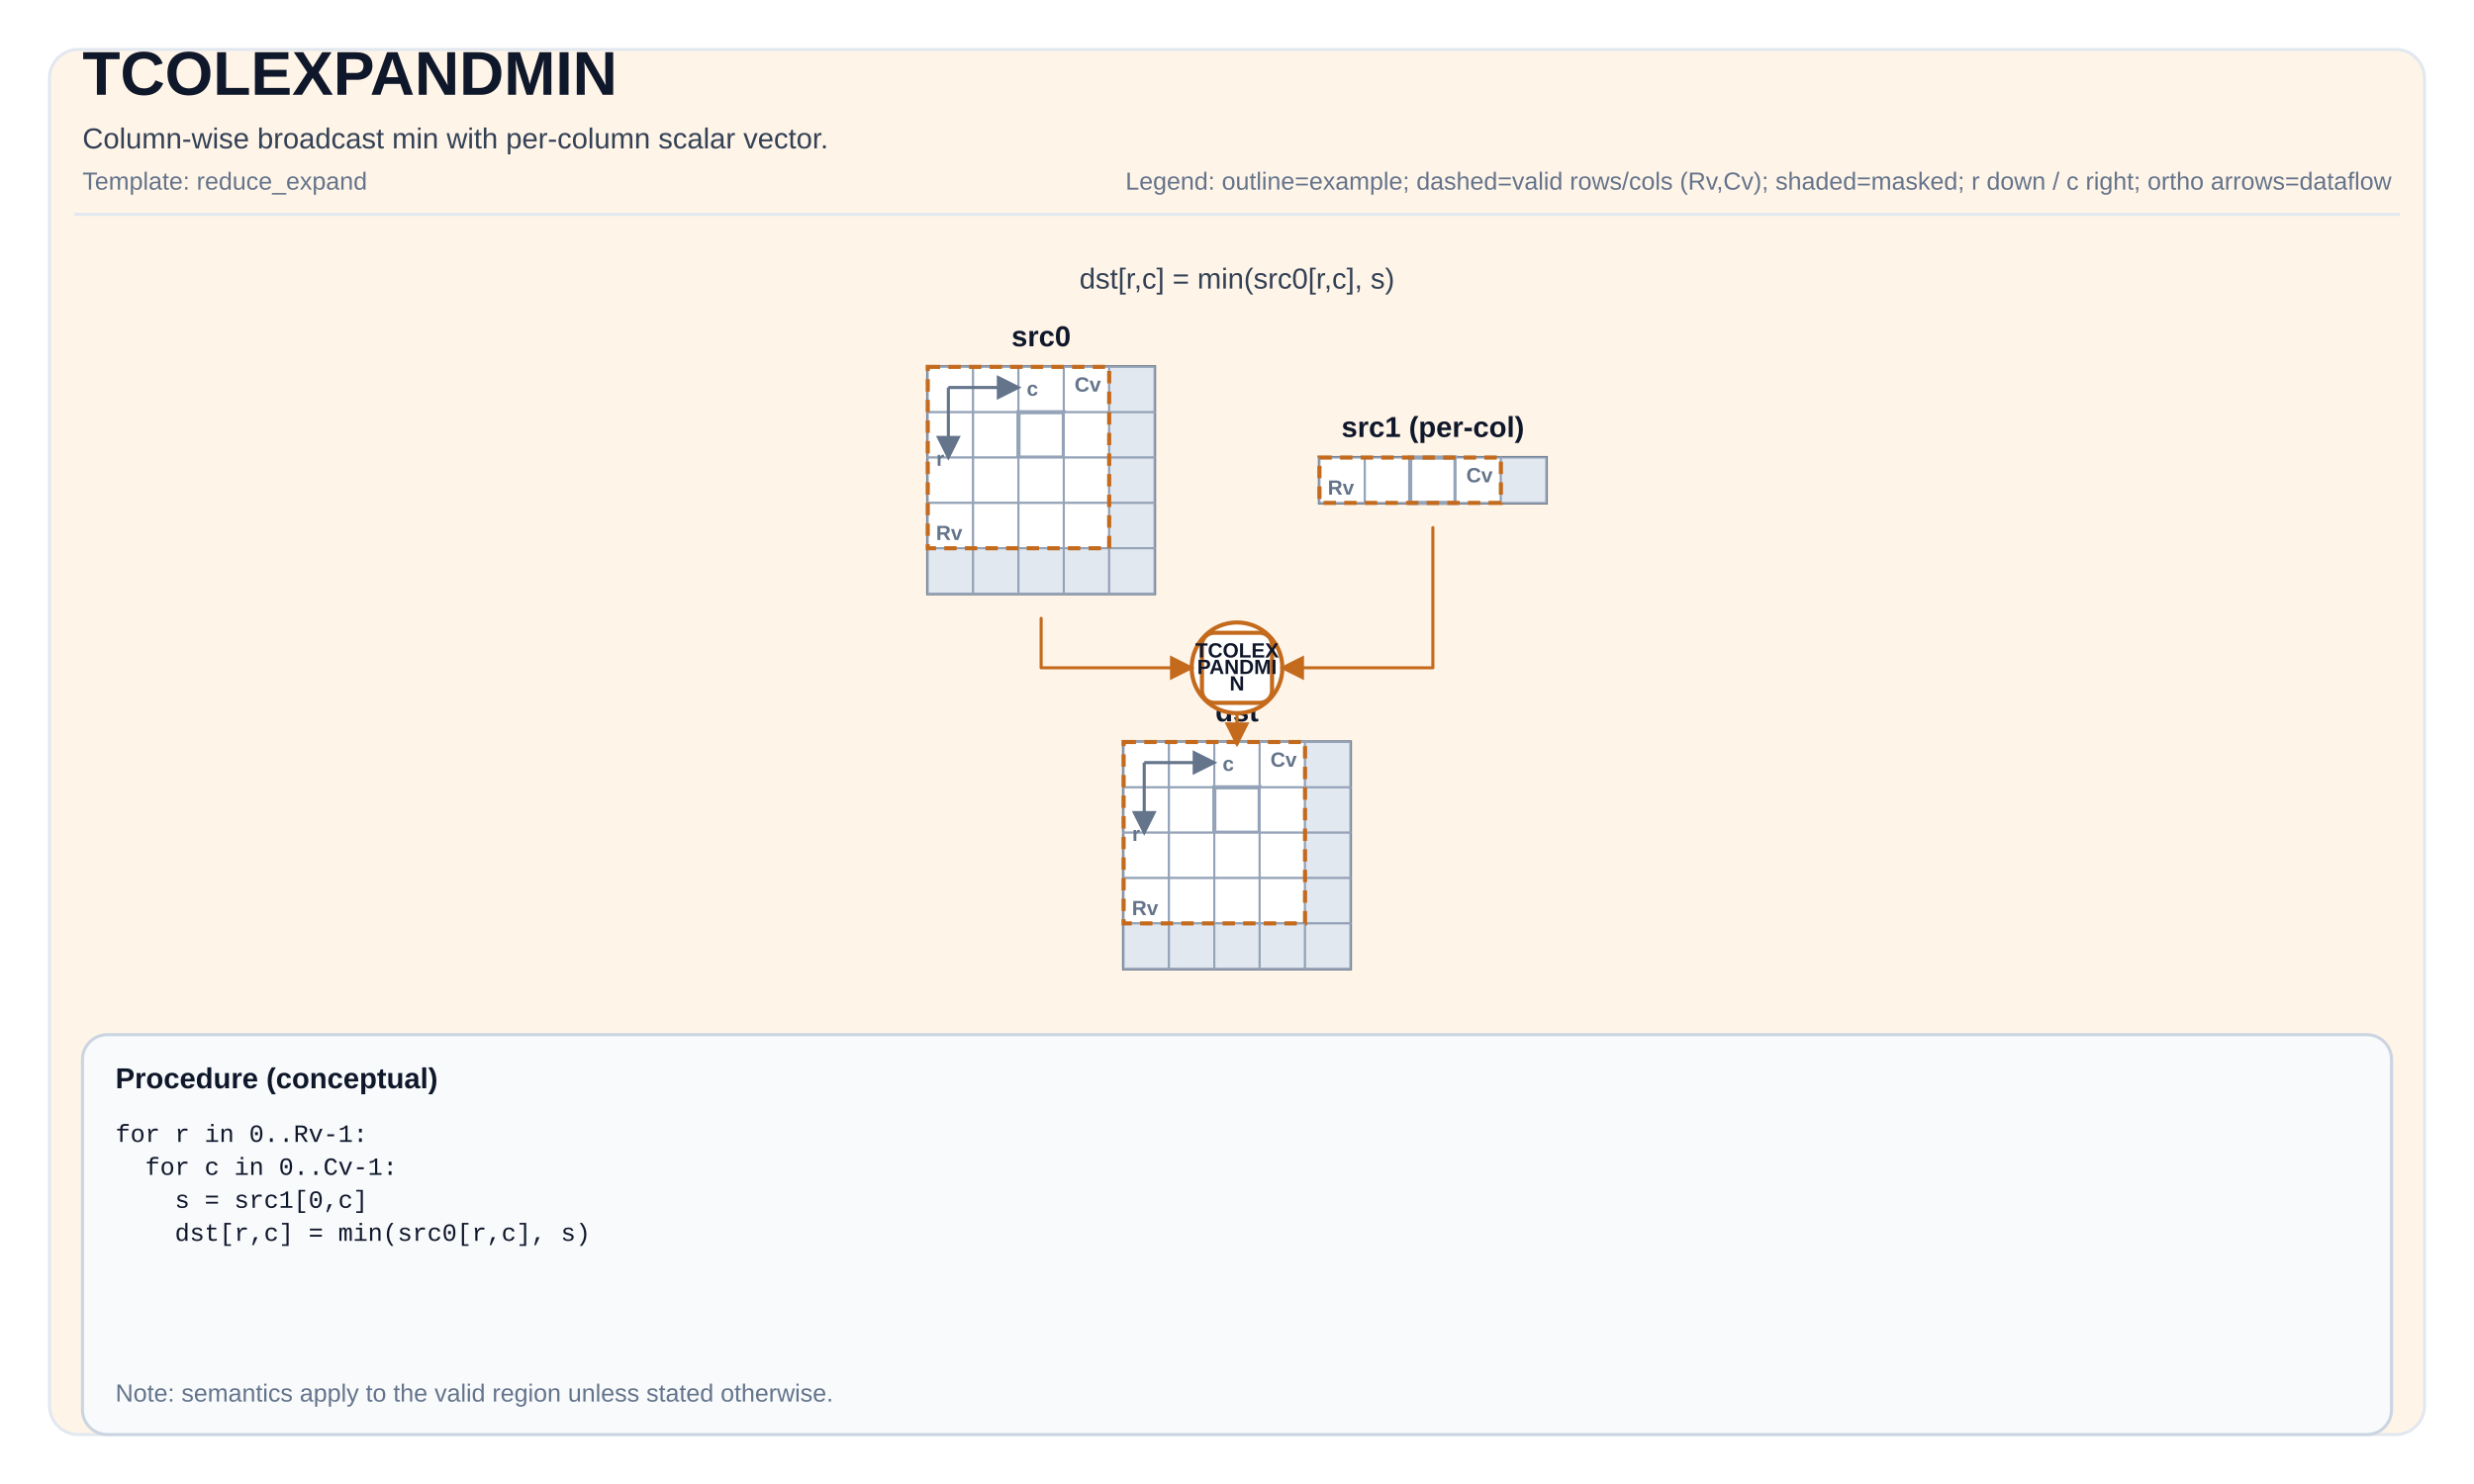
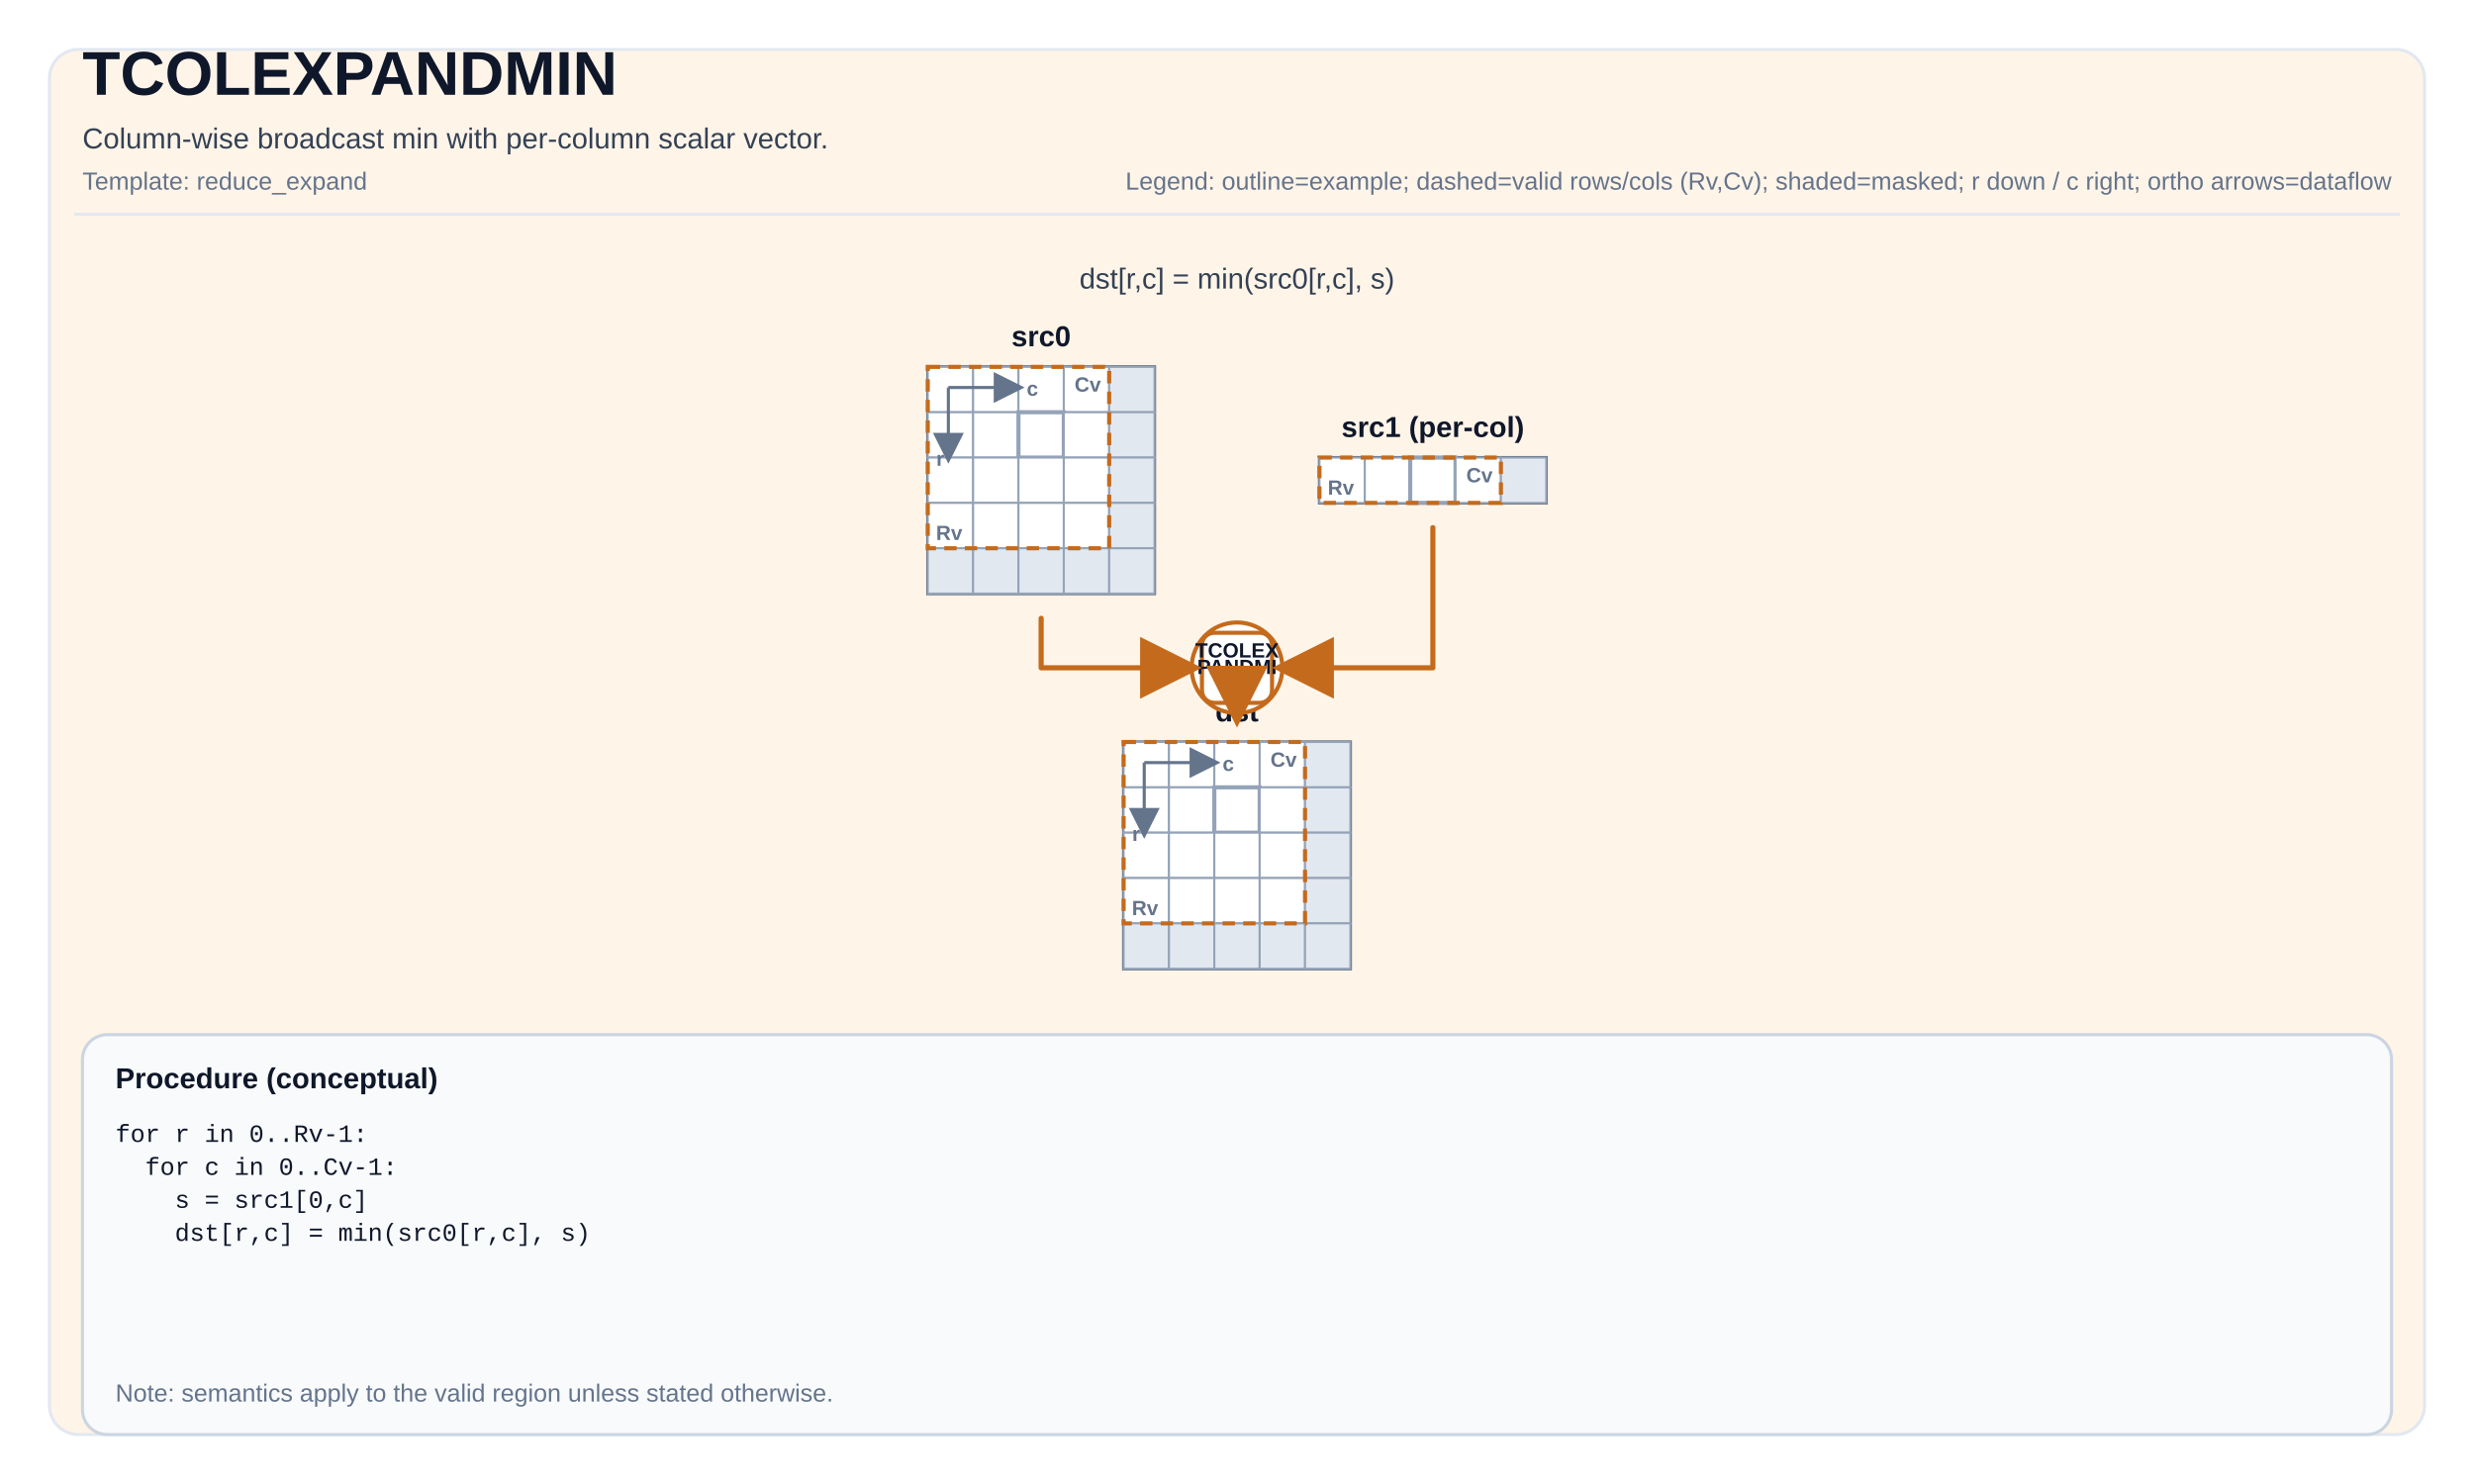
<svg xmlns="http://www.w3.org/2000/svg" width="1200" height="720" viewBox="0 0 1200 720" role="img" aria-label="TCOLEXPANDMIN tile operation diagram">
  <defs>
-     <marker id="arrow" markerWidth="8" markerHeight="8" refX="7" refY="4" orient="auto">
-       <path d="M0,0 L0,8 L8,4 z" fill="#C46A1C" />
+     <marker id="arrow" markerWidth="12" markerHeight="12" refX="10" refY="6" orient="auto">
+       <path d="M0,0 L0,12 L12,6 z" fill="#C46A1C" />
    </marker>
-     <marker id="axisArrow" markerWidth="8" markerHeight="8" refX="7" refY="4" orient="auto">
-       <path d="M0,0 L0,8 L8,4 z" fill="#64748b" />
+     <marker id="axisArrow" markerWidth="10" markerHeight="10" refX="8" refY="5" orient="auto">
+       <path d="M0,0 L0,10 L10,5 z" fill="#64748b" />
    </marker>
  </defs>
  <style>
svg { font-family: Arial, Helvetica, sans-serif; }
.title { font-size: 30px; font-weight: 700; fill: #0f172a; }
.subtitle { font-size: 14px; fill: #334155; }
.meta { font-size: 12px; fill: #64748b; }
.frame { fill: white; }
.panel { fill: #FFF4E8; stroke: #e2e8f0; stroke-width: 1.5; rx: 14; }
.tileLabel { font-size: 14px; font-weight: 700; fill: #0f172a; }
.tileBorder { fill: none; stroke: #475569; stroke-width: 1.5; }
.cell { fill: #ffffff; stroke: #94a3b8; stroke-width: 1; }
.cellMasked { fill: #e2e8f0; }
.cellHL { stroke-width: 2; }
.cellText { font-family: ui-monospace, SFMono-Regular, Menlo, Monaco, Consolas, 'Liberation Mono', 'Courier New', monospace; font-size: 10px; fill: #0f172a; }
- .arrow { stroke-width: 1.5; fill: none; stroke-linejoin: round; stroke-linecap: round; }
+ .arrow { stroke-width: 2.5; fill: none; stroke-linejoin: round; stroke-linecap: round; }
.axisLine { stroke: #64748b; stroke-width: 1.5; fill: none; }
.axisText { font-size: 10px; fill: #64748b; font-weight: 700; }
.opCircle { fill: #ffffff; stroke-width: 2; }
.opRect { fill: #ffffff; stroke-width: 2; }
.opText { font-size: 10px; font-weight: 800; fill: #0f172a; }
.procBox { fill: #f8fafc; stroke: #cbd5e1; stroke-width: 1.5; rx: 12; }
.procTitle { font-size: 14px; font-weight: 700; fill: #0f172a; }
.procText { font-family: ui-monospace, SFMono-Regular, Menlo, Monaco, Consolas, 'Liberation Mono', 'Courier New', monospace; font-size: 12px; fill: #0f172a; }
.smallLabel { font-size: 12px; fill: #334155; }
.scalarBox { fill: #ffffff; stroke: #cbd5e1; stroke-width: 1.5; }
.scalarValue { font-size: 16px; font-weight: 700; }
.validBox { fill: none; stroke-width: 2; stroke-dasharray: 6 4; }
</style>
  <rect x="0" y="0" width="1200" height="720" class="frame" />
  <rect x="24" y="24" width="1152" height="672" class="panel" />
  <text x="40" y="46" class="title">TCOLEXPANDMIN</text>
  <text x="40" y="72" class="subtitle">Column-wise broadcast min with per-column scalar vector.</text>
  <text x="40" y="92" class="meta">Template: reduce_expand</text>
  <text x="1160" y="92" class="meta" text-anchor="end">Legend: outline=example; dashed=valid rows/cols (Rv,Cv); shaded=masked; r down / c right; ortho arrows=dataflow</text>
  <line x1="36" y1="104" x2="1164" y2="104" stroke="#e2e8f0" stroke-width="1.5" />
  <text x="505" y="168" class="tileLabel" text-anchor="middle">src0</text>
  <rect x="450" y="178" width="110" height="110" class="tileBorder" />
  <rect x="450" y="178" width="22" height="22" class="cell" />
  <rect x="472" y="178" width="22" height="22" class="cell" />
  <rect x="494" y="178" width="22" height="22" class="cell" />
  <rect x="516" y="178" width="22" height="22" class="cell" />
  <rect x="538" y="178" width="22" height="22" class="cell cellMasked" />
  <rect x="450" y="200" width="22" height="22" class="cell" />
  <rect x="472" y="200" width="22" height="22" class="cell" />
  <rect x="494" y="200" width="22" height="22" class="cell cellHL" stroke="#C46A1C" />
  <rect x="516" y="200" width="22" height="22" class="cell" />
  <rect x="538" y="200" width="22" height="22" class="cell cellMasked" />
  <rect x="450" y="222" width="22" height="22" class="cell" />
  <rect x="472" y="222" width="22" height="22" class="cell" />
  <rect x="494" y="222" width="22" height="22" class="cell" />
  <rect x="516" y="222" width="22" height="22" class="cell" />
  <rect x="538" y="222" width="22" height="22" class="cell cellMasked" />
  <rect x="450" y="244" width="22" height="22" class="cell" />
  <rect x="472" y="244" width="22" height="22" class="cell" />
  <rect x="494" y="244" width="22" height="22" class="cell" />
  <rect x="516" y="244" width="22" height="22" class="cell" />
  <rect x="538" y="244" width="22" height="22" class="cell cellMasked" />
  <rect x="450" y="266" width="22" height="22" class="cell cellMasked" />
  <rect x="472" y="266" width="22" height="22" class="cell cellMasked" />
  <rect x="494" y="266" width="22" height="22" class="cell cellMasked" />
  <rect x="516" y="266" width="22" height="22" class="cell cellMasked" />
  <rect x="538" y="266" width="22" height="22" class="cell cellMasked" />
  <rect x="450" y="178" width="88" height="88" class="validBox" stroke="#C46A1C" />
  <text x="454" y="262" class="axisText">Rv</text>
  <text x="534" y="190" class="axisText" text-anchor="end">Cv</text>
  <path d="M 460 188 L 494 188" class="axisLine" marker-end="url(#axisArrow)" />
  <path d="M 460 188 L 460 222" class="axisLine" marker-end="url(#axisArrow)" />
  <text x="498" y="192" class="axisText">c</text>
  <text x="458" y="226" class="axisText" text-anchor="end">r</text>
  <text x="695" y="212" class="tileLabel" text-anchor="middle">src1 (per-col)</text>
  <rect x="640" y="222" width="110" height="22" class="tileBorder" />
  <rect x="640" y="222" width="22" height="22" class="cell" />
  <rect x="662" y="222" width="22" height="22" class="cell" />
  <rect x="684" y="222" width="22" height="22" class="cell cellHL" stroke="#C46A1C" />
  <rect x="706" y="222" width="22" height="22" class="cell" />
  <rect x="728" y="222" width="22" height="22" class="cell cellMasked" />
  <rect x="640" y="222" width="88" height="22" class="validBox" stroke="#C46A1C" />
  <text x="644" y="240" class="axisText">Rv</text>
  <text x="724" y="234" class="axisText" text-anchor="end">Cv</text>
  <text x="600" y="350" class="tileLabel" text-anchor="middle">dst</text>
  <rect x="545" y="360" width="110" height="110" class="tileBorder" />
  <rect x="545" y="360" width="22" height="22" class="cell" />
  <rect x="567" y="360" width="22" height="22" class="cell" />
  <rect x="589" y="360" width="22" height="22" class="cell" />
  <rect x="611" y="360" width="22" height="22" class="cell" />
  <rect x="633" y="360" width="22" height="22" class="cell cellMasked" />
  <rect x="545" y="382" width="22" height="22" class="cell" />
  <rect x="567" y="382" width="22" height="22" class="cell" />
  <rect x="589" y="382" width="22" height="22" class="cell cellHL" stroke="#C46A1C" />
  <rect x="611" y="382" width="22" height="22" class="cell" />
  <rect x="633" y="382" width="22" height="22" class="cell cellMasked" />
  <rect x="545" y="404" width="22" height="22" class="cell" />
  <rect x="567" y="404" width="22" height="22" class="cell" />
  <rect x="589" y="404" width="22" height="22" class="cell" />
  <rect x="611" y="404" width="22" height="22" class="cell" />
  <rect x="633" y="404" width="22" height="22" class="cell cellMasked" />
  <rect x="545" y="426" width="22" height="22" class="cell" />
  <rect x="567" y="426" width="22" height="22" class="cell" />
  <rect x="589" y="426" width="22" height="22" class="cell" />
  <rect x="611" y="426" width="22" height="22" class="cell" />
  <rect x="633" y="426" width="22" height="22" class="cell cellMasked" />
  <rect x="545" y="448" width="22" height="22" class="cell cellMasked" />
  <rect x="567" y="448" width="22" height="22" class="cell cellMasked" />
  <rect x="589" y="448" width="22" height="22" class="cell cellMasked" />
  <rect x="611" y="448" width="22" height="22" class="cell cellMasked" />
  <rect x="633" y="448" width="22" height="22" class="cell cellMasked" />
  <rect x="545" y="360" width="88" height="88" class="validBox" stroke="#C46A1C" />
  <text x="549" y="444" class="axisText">Rv</text>
  <text x="629" y="372" class="axisText" text-anchor="end">Cv</text>
  <path d="M 555 370 L 589 370" class="axisLine" marker-end="url(#axisArrow)" />
  <path d="M 555 370 L 555 404" class="axisLine" marker-end="url(#axisArrow)" />
  <text x="593" y="374" class="axisText">c</text>
  <text x="553" y="408" class="axisText" text-anchor="end">r</text>
  <text x="600" y="140" class="subtitle" text-anchor="middle" fill="#C46A1C">dst[r,c] = min(src0[r,c], s)</text>
  <circle cx="600" cy="324" r="22" class="opCircle" stroke="#C46A1C" />
  <rect x="583" y="307" width="34" height="34" rx="6" class="opRect" stroke="#C46A1C" />
  <text x="600" y="319.0" class="opText" font-size="7px" text-anchor="middle">TCOLEX</text>
  <text x="600" y="327.0" class="opText" font-size="7px" text-anchor="middle">PANDMI</text>
  <text x="600" y="335.0" class="opText" font-size="7px" text-anchor="middle">N</text>
-   <path d="M 505 300 L 505 324 L 578 324" class="arrow" stroke="#C46A1C" marker-end="url(#arrow)" />
-   <path d="M 695 256 L 695 324 L 622 324" class="arrow" stroke="#C46A1C" marker-end="url(#arrow)" />
-   <path d="M 600 346 L 600 361" class="arrow" stroke="#C46A1C" marker-end="url(#arrow)" />
+   <path d="M 505 300 L 505 324 L 578 324 L 578 324" class="arrow" stroke="#C46A1C" marker-end="url(#arrow)" />
+   <path d="M 695 256 L 695 324 L 622 324 L 622 324" class="arrow" stroke="#C46A1C" marker-end="url(#arrow)" />
+   <path d="M 600 346 L 600 347 L 600 347 L 600 348" class="arrow" stroke="#C46A1C" marker-end="url(#arrow)" />
  <rect x="40" y="502" width="1120" height="194" class="procBox" />
  <text x="56" y="528" class="procTitle">Procedure (conceptual)</text>
  <text x="56" y="554" class="procText" xml:space="preserve">
    <tspan x="56" dy="0">for r in 0..Rv-1:</tspan>
    <tspan x="56" dy="16">  for c in 0..Cv-1:</tspan>
    <tspan x="56" dy="16">    s = src1[0,c]</tspan>
    <tspan x="56" dy="16">    dst[r,c] = min(src0[r,c], s)</tspan>
  </text>
  <text x="56" y="680" class="meta">Note: semantics apply to the valid region unless stated otherwise.</text>
</svg>
